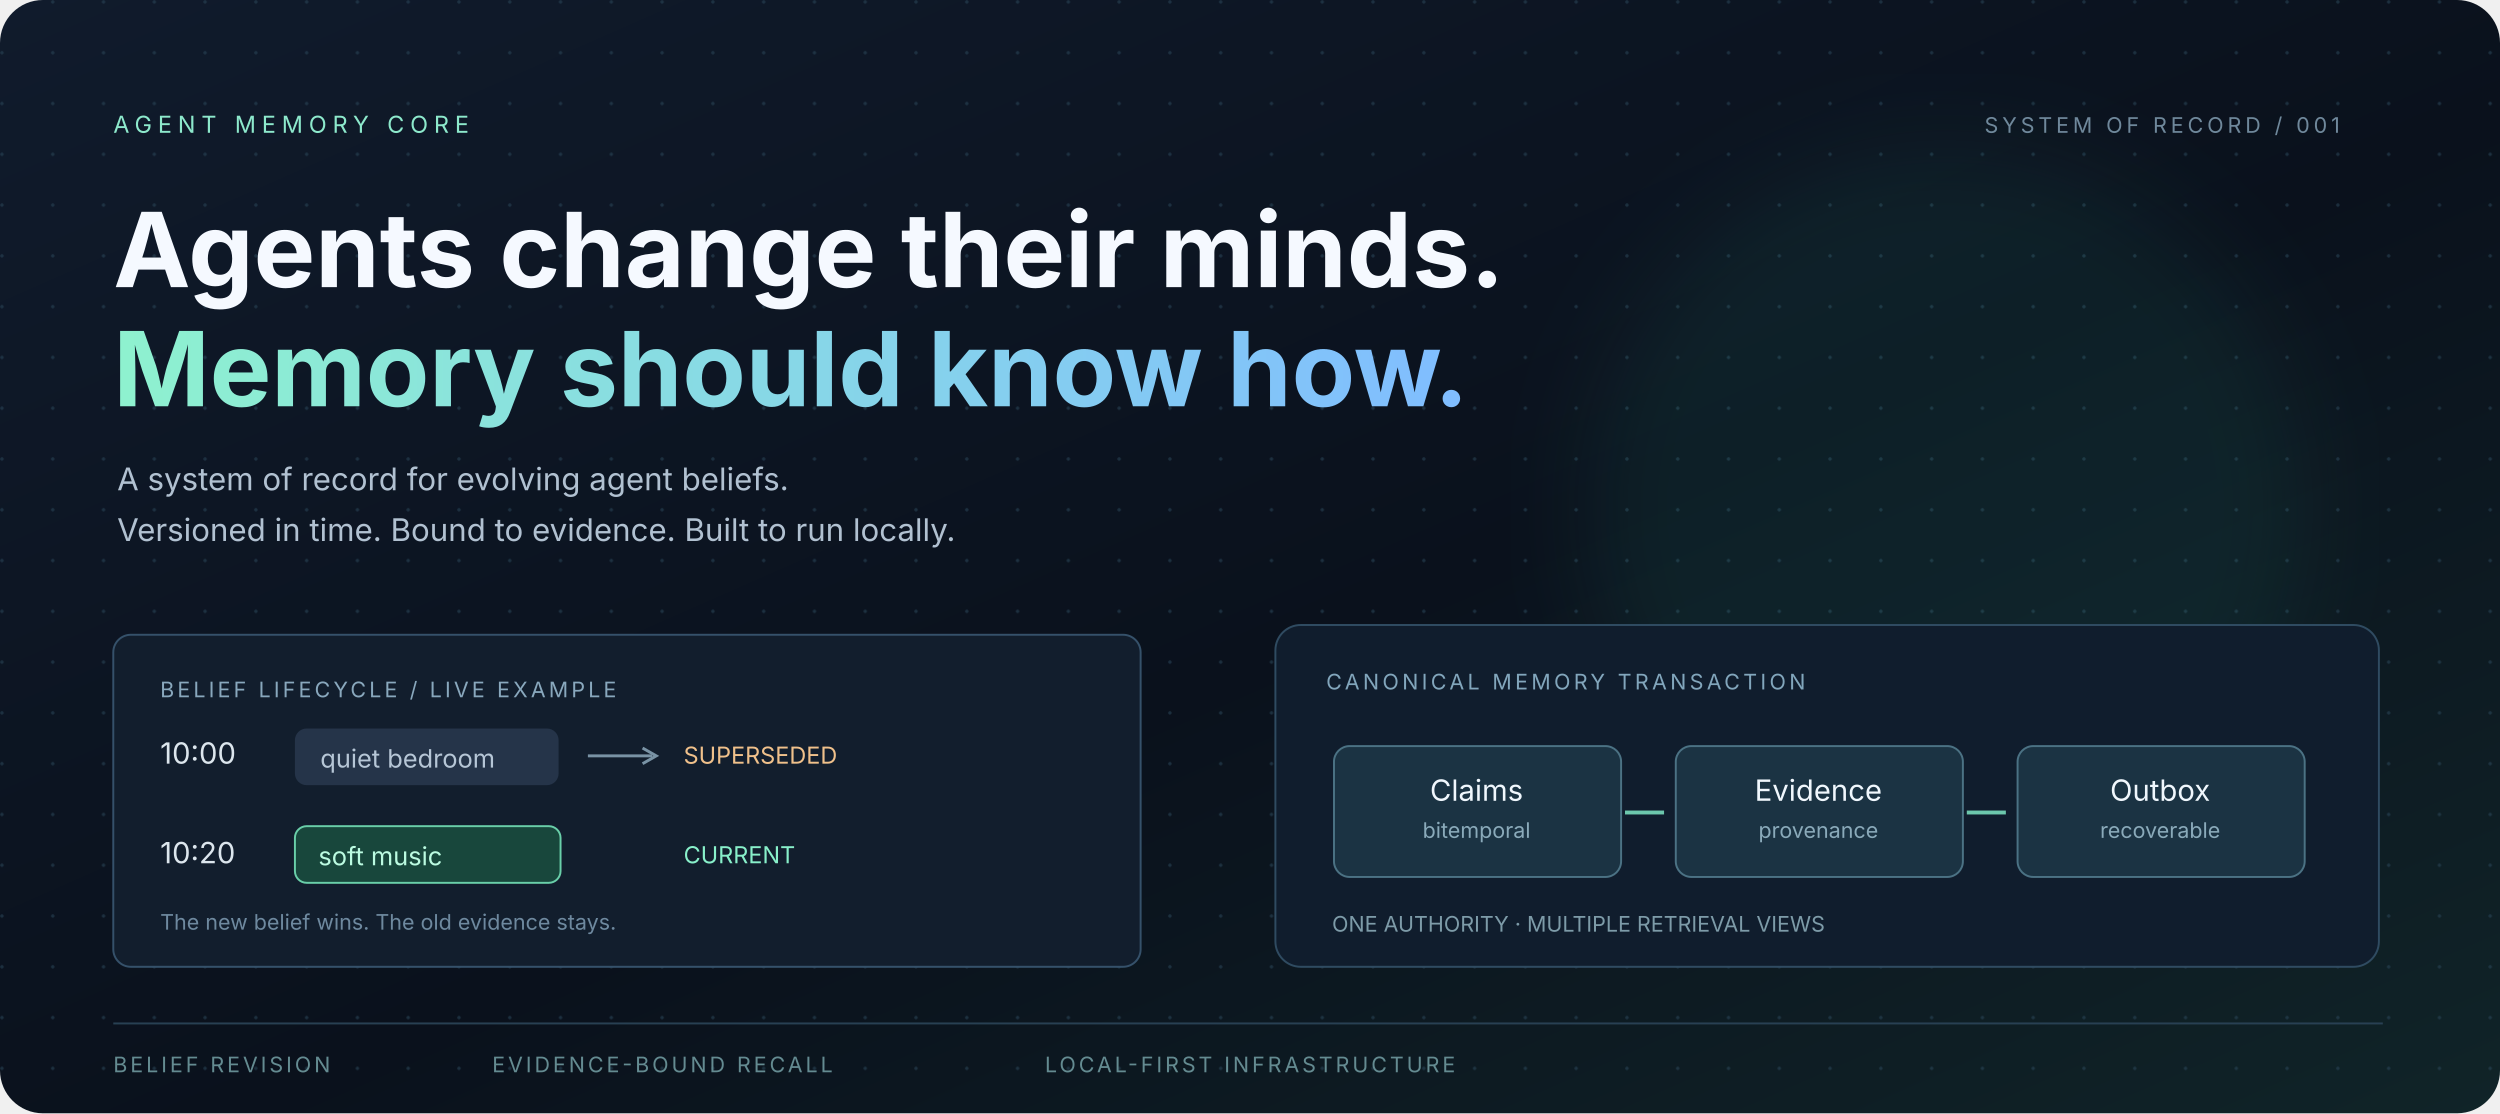
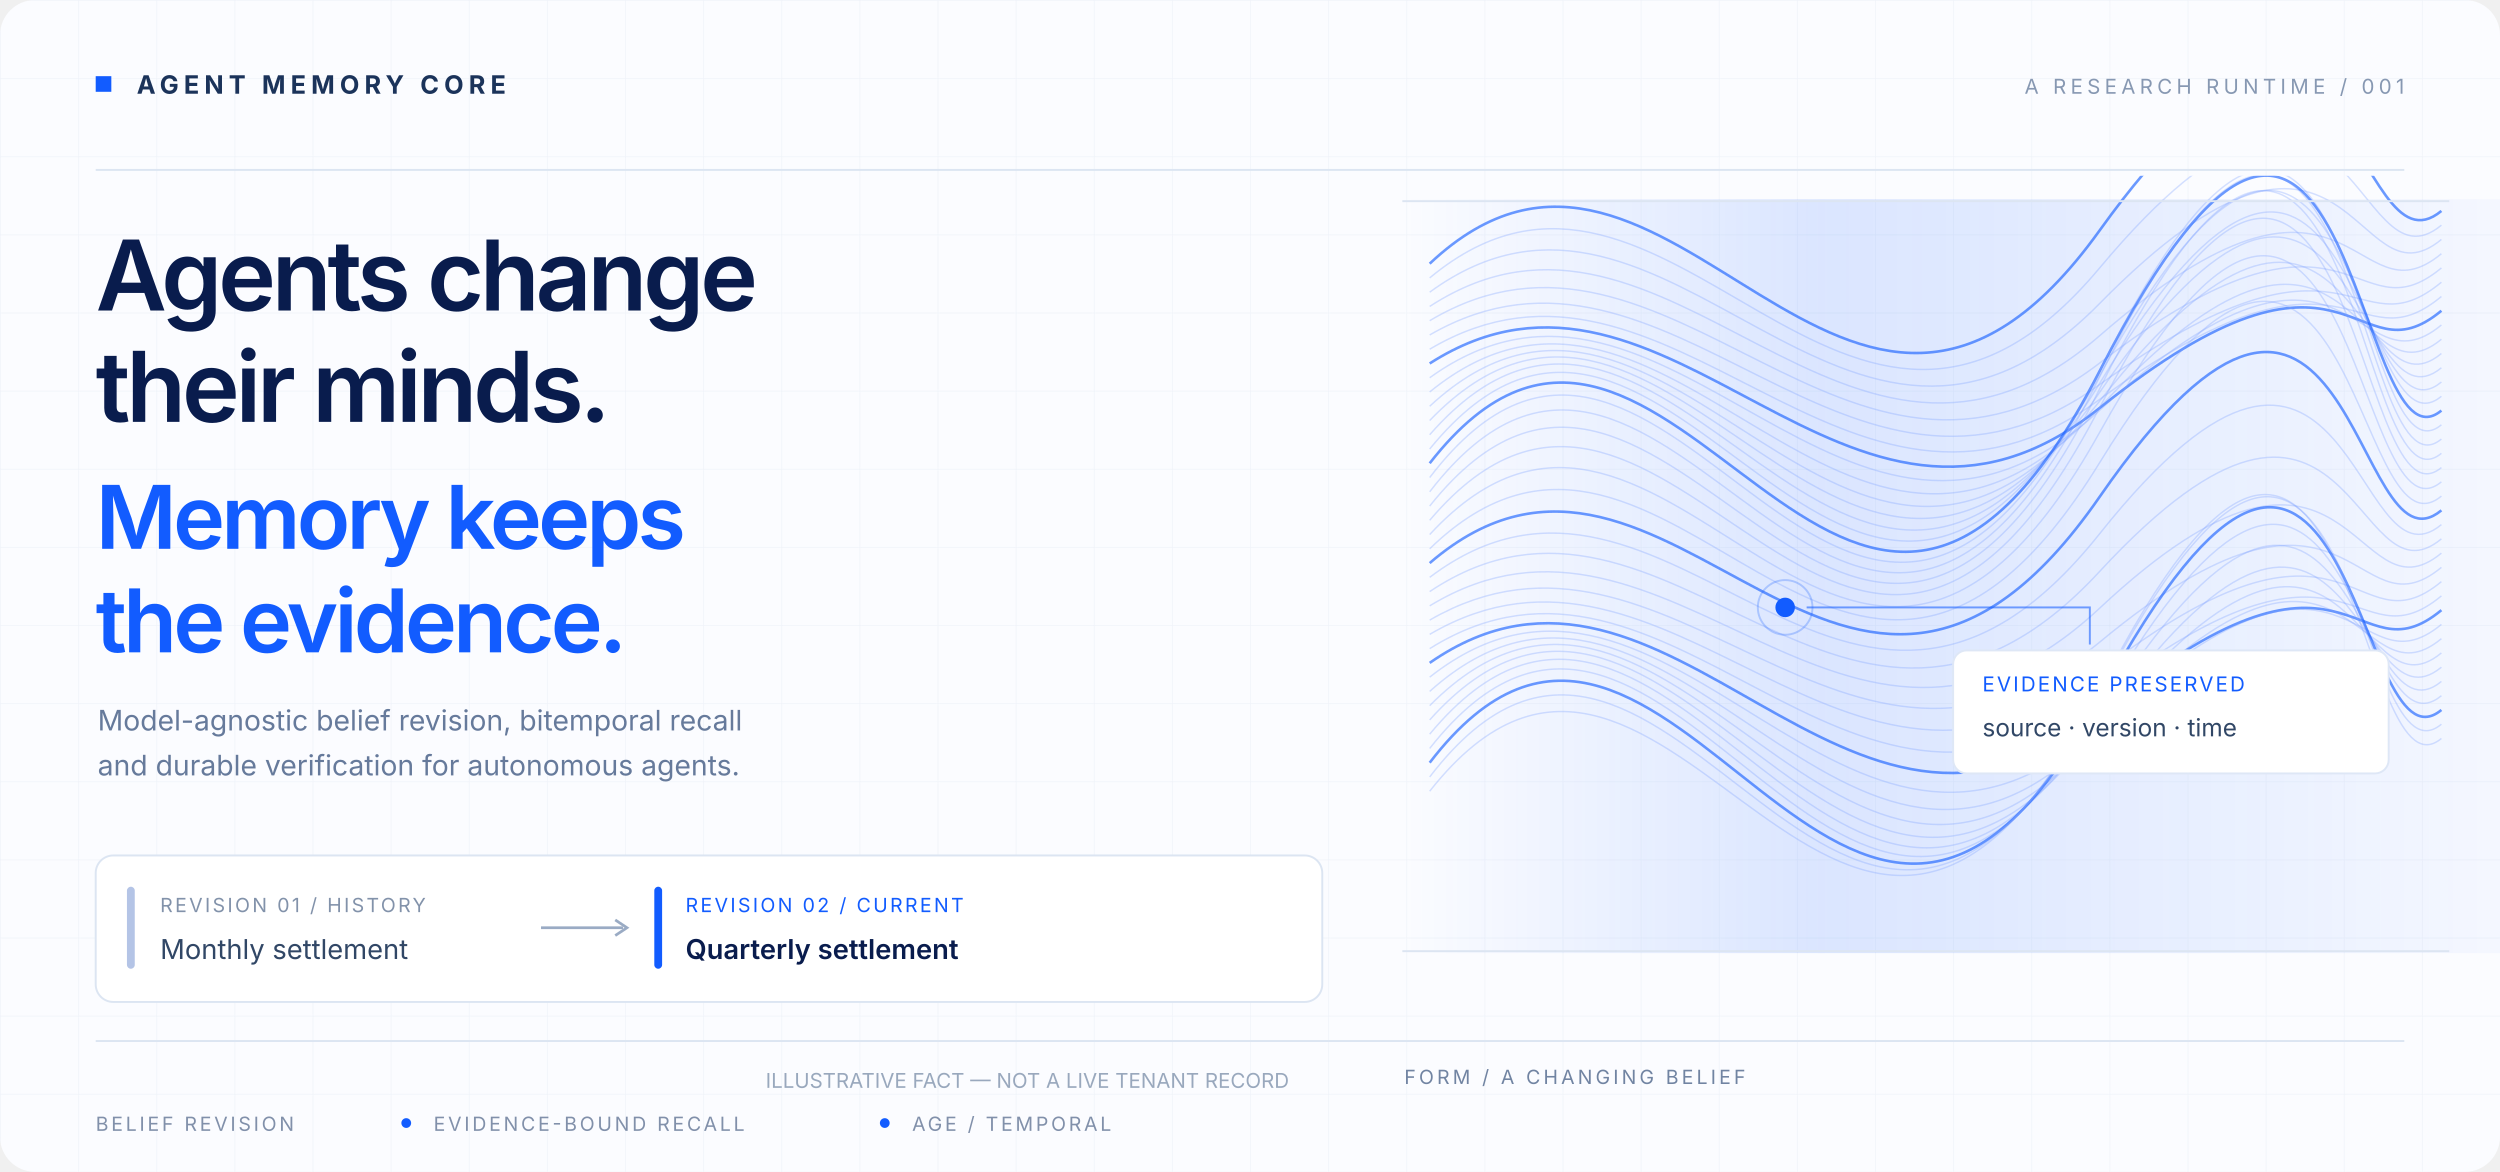
- <svg xmlns="http://www.w3.org/2000/svg" width="1280" height="570" viewBox="0 0 1280 570" role="img" aria-labelledby="t d">
+ <svg xmlns="http://www.w3.org/2000/svg" width="1280" height="600" viewBox="0 0 1280 600" role="img" aria-labelledby="t d">
  <defs>
-     <linearGradient id="bg" x1="0" x2="1" y1="0" y2="1">
-       <stop stop-color="#101b2c" />
-       <stop offset=".55" stop-color="#0a111c" />
-       <stop offset="1" stop-color="#102428" />
+     <pattern id="grid" width="40" height="40" patternUnits="userSpaceOnUse">
+       <path d="M40 0H0V40" fill="none" stroke="#E5EAF4" stroke-width=".65" />
+     </pattern>
+     <clipPath id="filaments">
+       <rect x="716" y="90" width="564" height="402" />
+     </clipPath>
+     <linearGradient id="fade" x1="0" y1="0" x2="1" y2="0">
+       <stop stop-color="#125CFF" stop-opacity="0" />
+       <stop offset=".38" stop-color="#125CFF" stop-opacity=".14" />
+       <stop offset="1" stop-color="#125CFF" stop-opacity=".03" />
    </linearGradient>
-     <linearGradient id="mint" x1="0" x2="1">
-       <stop stop-color="#8ef1cf" />
-       <stop offset="1" stop-color="#80bdff" />
-     </linearGradient>
-     <pattern id="dots" width="26" height="26" patternUnits="userSpaceOnUse">
-       <circle cx="1" cy="1" r=".9" fill="#294658" opacity=".55" />
-     </pattern>
-     <filter id="glow">
-       <feGaussianBlur stdDeviation="24" />
-     </filter>
  </defs>
-   <rect width="1280" height="570" fill="url(#bg)" rx="22" />
-   <rect width="1280" height="570" fill="url(#dots)" rx="22" />
-   <circle cx="996" cy="260" r="185" fill="#3acead" opacity=".075" filter="url(#glow)" />
-   <g font-family="Inter,Arial,Helvetica,sans-serif">
-     <text x="58" y="68" font-size="12" letter-spacing="3" fill="#8de9cc">AGENT MEMORY CORE</text>
-     <text x="1198" y="68" text-anchor="end" font-size="11" letter-spacing="2" fill="#6f889b">SYSTEM OF RECORD / 001</text>
-     <text x="58" y="147" font-size="53" font-weight="650" fill="#f5f9ff">Agents change their minds.</text>
-     <text x="58" y="208" font-size="53" font-weight="650" fill="url(#mint)">Memory should know how.</text>
-     <text x="60" y="251" font-size="16" fill="#b1c1d1">A system of record for evolving agent beliefs.</text>
-     <text x="60" y="277" font-size="16" fill="#b1c1d1">Versioned in time. Bound to evidence. Built to run locally.</text>
-     <rect x="58" y="325" rx="9" width="526" height="170" fill="#121e2d" stroke="#35516a" />
-     <text x="82" y="357" font-size="11" letter-spacing="1.6" fill="#89a8bd">BELIEF LIFECYCLE / LIVE EXAMPLE</text>
-     <text x="82" y="391" font-size="15" fill="#dce6ed">10:00</text>
-     <rect x="151" y="373" width="135" height="29" rx="6" fill="#253449" />
-     <text x="164" y="393" font-size="13" fill="#b6c6d6">quiet bedroom</text>
-     <path d="M301 387 H334" fill="none" stroke="#7993a5" stroke-width="1.5" />
-     <path d="M329 383 L336 387 L329 391" fill="none" stroke="#7993a5" stroke-width="1.5" />
-     <text x="350" y="391" font-size="12" fill="#f0c18b">SUPERSEDED</text>
-     <text x="82" y="442" font-size="15" fill="#dce6ed">10:20</text>
-     <rect x="151" y="423" width="136" height="29" rx="6" fill="#18473c" stroke="#69cfa9" />
-     <text x="163" y="443" font-size="13" fill="#bbfbe1">soft music</text>
-     <text x="350" y="442" font-size="12" fill="#88f0ca">CURRENT</text>
-     <text x="82" y="476" font-size="11" fill="#6e899f">The new belief wins. The old evidence stays.</text>
-     <rect x="653" y="320" width="565" height="175" rx="13" fill="#101d2d" stroke="#2f4b61" />
-     <text x="679" y="353" font-size="11" letter-spacing="1.7" fill="#82a6bc">CANONICAL MEMORY TRANSACTION</text>
-     <rect x="683" y="382" width="147" height="67" rx="8" fill="#1b3343" stroke="#4b7284" />
-     <text x="756" y="410" text-anchor="middle" fill="#f0f7fd" font-size="15">Claims</text>
-     <text x="756" y="429" text-anchor="middle" fill="#8aaaba" font-size="11">bitemporal</text>
-     <rect x="858" y="382" width="147" height="67" rx="8" fill="#1b3343" stroke="#4b7284" />
-     <text x="931" y="410" text-anchor="middle" fill="#f0f7fd" font-size="15">Evidence</text>
-     <text x="931" y="429" text-anchor="middle" fill="#8aaaba" font-size="11">provenance</text>
-     <rect x="1033" y="382" width="147" height="67" rx="8" fill="#1b3343" stroke="#4b7284" />
-     <text x="1106" y="410" text-anchor="middle" fill="#f0f7fd" font-size="15">Outbox</text>
-     <text x="1106" y="429" text-anchor="middle" fill="#8aaaba" font-size="11">recoverable</text>
-     <path d="M832 416H852M1007 416H1027" fill="none" stroke="#6cc7ac" stroke-width="2" />
-     <text x="682" y="477" fill="#7d9ba8" font-size="11">ONE AUTHORITY · MULTIPLE RETRIEVAL VIEWS</text>
-     <path d="M58 524H1220" stroke="#284053" />
-     <text x="58" y="549" font-size="11" letter-spacing="1.5" fill="#648b91">BELIEF REVISION</text>
-     <text x="252" y="549" font-size="11" letter-spacing="1.5" fill="#648b91">EVIDENCE-BOUND RECALL</text>
-     <text x="535" y="549" font-size="11" letter-spacing="1.5" fill="#648b91">LOCAL-FIRST INFRASTRUCTURE</text>
+   <rect width="1280" height="600" rx="18" fill="#FBFCFF" />
+   <rect width="1280" height="600" rx="18" fill="url(#grid)" opacity=".55" />
+   <path d="M49 87H1231M49 533H1231" stroke="#DCE5F2" stroke-width="1" />
+   <g font-family="Inter,Helvetica Neue,Arial,sans-serif">
+     <rect x="49" y="39" width="8" height="8" fill="#125CFF" />
+     <text x="70" y="48" fill="#1B335A" font-size="13" font-weight="650" letter-spacing="2.6">AGENT MEMORY CORE</text>
+     <text x="1231" y="48" text-anchor="end" fill="#8798B2" font-size="10.5" letter-spacing="2.2">A RESEARCH RUNTIME / 001</text>
+     <text x="49" y="159" fill="#091C4D" font-size="50" font-weight="580" letter-spacing="-2.1">Agents change</text>
+     <text x="49" y="216" fill="#091C4D" font-size="50" font-weight="580" letter-spacing="-2.1">their minds.</text>
+     <text x="49" y="281" fill="#125CFF" font-size="45" font-weight="560" letter-spacing="-1.9">Memory keeps</text>
+     <text x="49" y="334" fill="#125CFF" font-size="45" font-weight="560" letter-spacing="-1.9">the evidence.</text>
+     <text x="50" y="374" fill="#667A9B" font-size="14.5">Model-agnostic belief revision, bitemporal recall</text>
+     <text x="50" y="397" fill="#667A9B" font-size="14.5">and durable verification for autonomous agents.</text>
+     <rect x="49" y="438" width="628" height="75" rx="9" fill="#FFFFFF" stroke="#DCE5F2" />
+     <rect x="65" y="454" width="4" height="42" rx="2" fill="#B4C4E6" />
+     <text x="82" y="467" fill="#8292AA" font-size="10" letter-spacing="1.2">REVISION 01 / HISTORY</text>
+     <text x="82" y="491" fill="#314766" font-size="14">Monthly settlement</text>
+     <path d="M277 475H319" stroke="#9AABC4" stroke-width="1.4" />
+     <path d="M315 471L321 475L315 479" fill="none" stroke="#9AABC4" stroke-width="1.4" />
+     <rect x="335" y="454" width="4" height="42" rx="2" fill="#125CFF" />
+     <text x="351" y="467" fill="#125CFF" font-size="10" letter-spacing="1.2">REVISION 02 / CURRENT</text>
+     <text x="351" y="491" fill="#091C4D" font-size="14" font-weight="600">Quarterly settlement</text>
+     <text x="660" y="557" text-anchor="end" fill="#99A8BD" font-size="10.5">ILLUSTRATIVE FACT — NOT A LIVE TENANT RECORD</text>
+     <g clip-path="url(#filaments)">
+       <rect x="718" y="102" width="562" height="386" fill="url(#fade)" />
+       <path d="M 732 135.0 C 855 19.0, 945 299.0, 1075 118.0 S 1204 146.0, 1250 108.0" fill="none" stroke="#125CFF" stroke-width="1.35" opacity=".62" />
+       <path d="M 732 142.3 C 855 40.0, 945 292.6, 1075 137.2 S 1204 153.3, 1250 115.3" fill="none" stroke="#7C9FFF" stroke-width=".76" opacity=".32" />
+       <path d="M 732 149.6 C 855 59.7, 945 287.5, 1075 155.4 S 1204 160.6, 1250 122.6" fill="none" stroke="#7C9FFF" stroke-width=".76" opacity=".32" />
+       <path d="M 732 156.9 C 855 77.0, 945 284.8, 1075 171.9 S 1204 167.9, 1250 129.9" fill="none" stroke="#7C9FFF" stroke-width=".76" opacity=".32" />
+       <path d="M 732 164.2 C 855 90.8, 945 285.6, 1075 185.9 S 1204 175.2, 1250 137.2" fill="none" stroke="#7C9FFF" stroke-width=".76" opacity=".32" />
+       <path d="M 732 171.5 C 855 100.5, 945 290.5, 1075 196.9 S 1204 182.5, 1250 144.5" fill="none" stroke="#7C9FFF" stroke-width=".76" opacity=".32" />
+       <path d="M 732 178.8 C 855 105.9, 945 299.7, 1075 204.5 S 1204 189.8, 1250 151.8" fill="none" stroke="#7C9FFF" stroke-width=".76" opacity=".32" />
+       <path d="M 732 186.1 C 855 107.3, 945 312.9, 1075 208.9 S 1204 197.1, 1250 159.1" fill="none" stroke="#125CFF" stroke-width="1.35" opacity=".62" />
+       <path d="M 732 193.4 C 855 105.0, 945 329.8, 1075 210.1 S 1204 204.4, 1250 166.4" fill="none" stroke="#7C9FFF" stroke-width=".76" opacity=".32" />
+       <path d="M 732 200.7 C 855 100.2, 945 349.2, 1075 208.7 S 1204 211.7, 1250 173.7" fill="none" stroke="#7C9FFF" stroke-width=".76" opacity=".32" />
+       <path d="M 732 208.0 C 855 93.9, 945 370.1, 1075 205.4 S 1204 219.0, 1250 181.0" fill="none" stroke="#7C9FFF" stroke-width=".76" opacity=".32" />
+       <path d="M 732 215.3 C 855 87.4, 945 391.2, 1075 200.9 S 1204 226.3, 1250 188.3" fill="none" stroke="#7C9FFF" stroke-width=".76" opacity=".32" />
+       <path d="M 732 222.6 C 855 82.0, 945 411.2, 1075 196.3 S 1204 233.6, 1250 195.6" fill="none" stroke="#7C9FFF" stroke-width=".76" opacity=".32" />
+       <path d="M 732 229.9 C 855 79.0, 945 428.8, 1075 192.3 S 1204 240.9, 1250 202.9" fill="none" stroke="#7C9FFF" stroke-width=".76" opacity=".32" />
+       <path d="M 732 237.2 C 855 79.3, 945 443.1, 1075 190.0 S 1204 248.2, 1250 210.2" fill="none" stroke="#125CFF" stroke-width="1.35" opacity=".62" />
+       <path d="M 732 244.5 C 855 83.6, 945 453.4, 1075 190.0 S 1204 255.5, 1250 217.5" fill="none" stroke="#7C9FFF" stroke-width=".76" opacity=".32" />
+       <path d="M 732 251.8 C 855 92.2, 945 459.4, 1075 193.0 S 1204 262.8, 1250 224.8" fill="none" stroke="#7C9FFF" stroke-width=".76" opacity=".32" />
+       <path d="M 732 259.1 C 855 104.9, 945 461.3, 1075 199.1 S 1204 270.1, 1250 232.1" fill="none" stroke="#7C9FFF" stroke-width=".76" opacity=".32" />
+       <path d="M 732 266.4 C 855 121.3, 945 459.5, 1075 208.7 S 1204 277.4, 1250 239.4" fill="none" stroke="#7C9FFF" stroke-width=".76" opacity=".32" />
+       <path d="M 732 273.7 C 855 140.5, 945 454.9, 1075 221.4 S 1204 284.7, 1250 246.7" fill="none" stroke="#7C9FFF" stroke-width=".76" opacity=".32" />
+       <path d="M 732 281.0 C 855 161.3, 945 448.7, 1075 236.9 S 1204 292.0, 1250 254.0" fill="none" stroke="#7C9FFF" stroke-width=".76" opacity=".32" />
+       <path d="M 732 288.3 C 855 182.4, 945 442.2, 1075 254.4 S 1204 299.3, 1250 261.3" fill="none" stroke="#125CFF" stroke-width="1.35" opacity=".62" />
+       <path d="M 732 295.6 C 855 202.6, 945 436.6, 1075 273.3 S 1204 306.6, 1250 268.6" fill="none" stroke="#7C9FFF" stroke-width=".76" opacity=".32" />
+       <path d="M 732 302.9 C 855 220.6, 945 433.2, 1075 292.6 S 1204 313.9, 1250 275.9" fill="none" stroke="#7C9FFF" stroke-width=".76" opacity=".32" />
+       <path d="M 732 310.2 C 855 235.4, 945 433.0, 1075 311.4 S 1204 321.2, 1250 283.2" fill="none" stroke="#7C9FFF" stroke-width=".76" opacity=".32" />
+       <path d="M 732 317.5 C 855 246.3, 945 436.7, 1075 328.8 S 1204 328.5, 1250 290.5" fill="none" stroke="#7C9FFF" stroke-width=".76" opacity=".32" />
+       <path d="M 732 324.8 C 855 252.8, 945 444.8, 1075 343.9 S 1204 335.8, 1250 297.8" fill="none" stroke="#7C9FFF" stroke-width=".76" opacity=".32" />
+       <path d="M 732 332.1 C 855 255.2, 945 457.0, 1075 356.3 S 1204 343.1, 1250 305.1" fill="none" stroke="#7C9FFF" stroke-width=".76" opacity=".32" />
+       <path d="M 732 339.4 C 855 253.9, 945 472.9, 1075 365.4 S 1204 350.4, 1250 312.4" fill="none" stroke="#125CFF" stroke-width="1.35" opacity=".62" />
+       <path d="M 732 346.7 C 855 249.7, 945 491.7, 1075 371.2 S 1204 357.7, 1250 319.7" fill="none" stroke="#7C9FFF" stroke-width=".76" opacity=".32" />
+       <path d="M 732 354.0 C 855 243.6, 945 512.4, 1075 373.7 S 1204 365.0, 1250 327.0" fill="none" stroke="#7C9FFF" stroke-width=".76" opacity=".32" />
+       <path d="M 732 361.3 C 855 237.0, 945 533.6, 1075 373.4 S 1204 372.3, 1250 334.3" fill="none" stroke="#7C9FFF" stroke-width=".76" opacity=".32" />
+       <path d="M 732 368.6 C 855 231.2, 945 554.0, 1075 370.9 S 1204 379.6, 1250 341.6" fill="none" stroke="#7C9FFF" stroke-width=".76" opacity=".32" />
+       <path d="M 732 375.9 C 855 227.5, 945 572.3, 1075 366.8 S 1204 386.9, 1250 348.9" fill="none" stroke="#7C9FFF" stroke-width=".76" opacity=".32" />
+       <path d="M 732 383.2 C 855 226.8, 945 587.6, 1075 362.1 S 1204 394.2, 1250 356.2" fill="none" stroke="#7C9FFF" stroke-width=".76" opacity=".32" />
+       <path d="M 732 390.5 C 855 230.0, 945 599.0, 1075 357.7 S 1204 401.5, 1250 363.5" fill="none" stroke="#125CFF" stroke-width="1.35" opacity=".62" />
+       <path d="M 732 397.8 C 855 237.4, 945 606.2, 1075 354.6 S 1204 408.8, 1250 370.8" fill="none" stroke="#7C9FFF" stroke-width=".76" opacity=".32" />
+       <path d="M 732 405.1 C 855 249.1, 945 609.1, 1075 353.5 S 1204 416.1, 1250 378.1" fill="none" stroke="#7C9FFF" stroke-width=".76" opacity=".32" />
+     </g>
+     <path d="M718 103H1254M718 487H1254" stroke="#DCE5F2" stroke-width="1" />
+     <circle cx="914" cy="311" r="5" fill="#125CFF" />
+     <circle cx="914" cy="311" r="14" fill="none" stroke="#125CFF" opacity=".26" />
+     <path d="M925 311H1070V330" stroke="#125CFF" stroke-width="1" opacity=".57" fill="none" />
+     <rect x="1000" y="333" width="223" height="63" rx="7" fill="#FFFFFF" stroke="#DEE7F6" />
+     <text x="1015" y="354" fill="#125CFF" font-size="10.5" letter-spacing="1.1">EVIDENCE PRESERVED</text>
+     <text x="1015" y="377" fill="#314766" font-size="12.5">source · version · time</text>
+     <text x="719" y="555" fill="#7184A2" font-size="10" letter-spacing="1.6">FORM / A CHANGING BELIEF</text>
+     <text x="49" y="579" fill="#8190AA" font-size="10" letter-spacing="1.4">BELIEF REVISION</text>
+     <circle cx="208" cy="575" r="2.5" fill="#125CFF" />
+     <text x="222" y="579" fill="#8190AA" font-size="10" letter-spacing="1.4">EVIDENCE-BOUND RECALL</text>
+     <circle cx="453" cy="575" r="2.5" fill="#125CFF" />
+     <text x="467" y="579" fill="#8190AA" font-size="10" letter-spacing="1.4">AGE / TEMPORAL</text>
  </g>
</svg>
